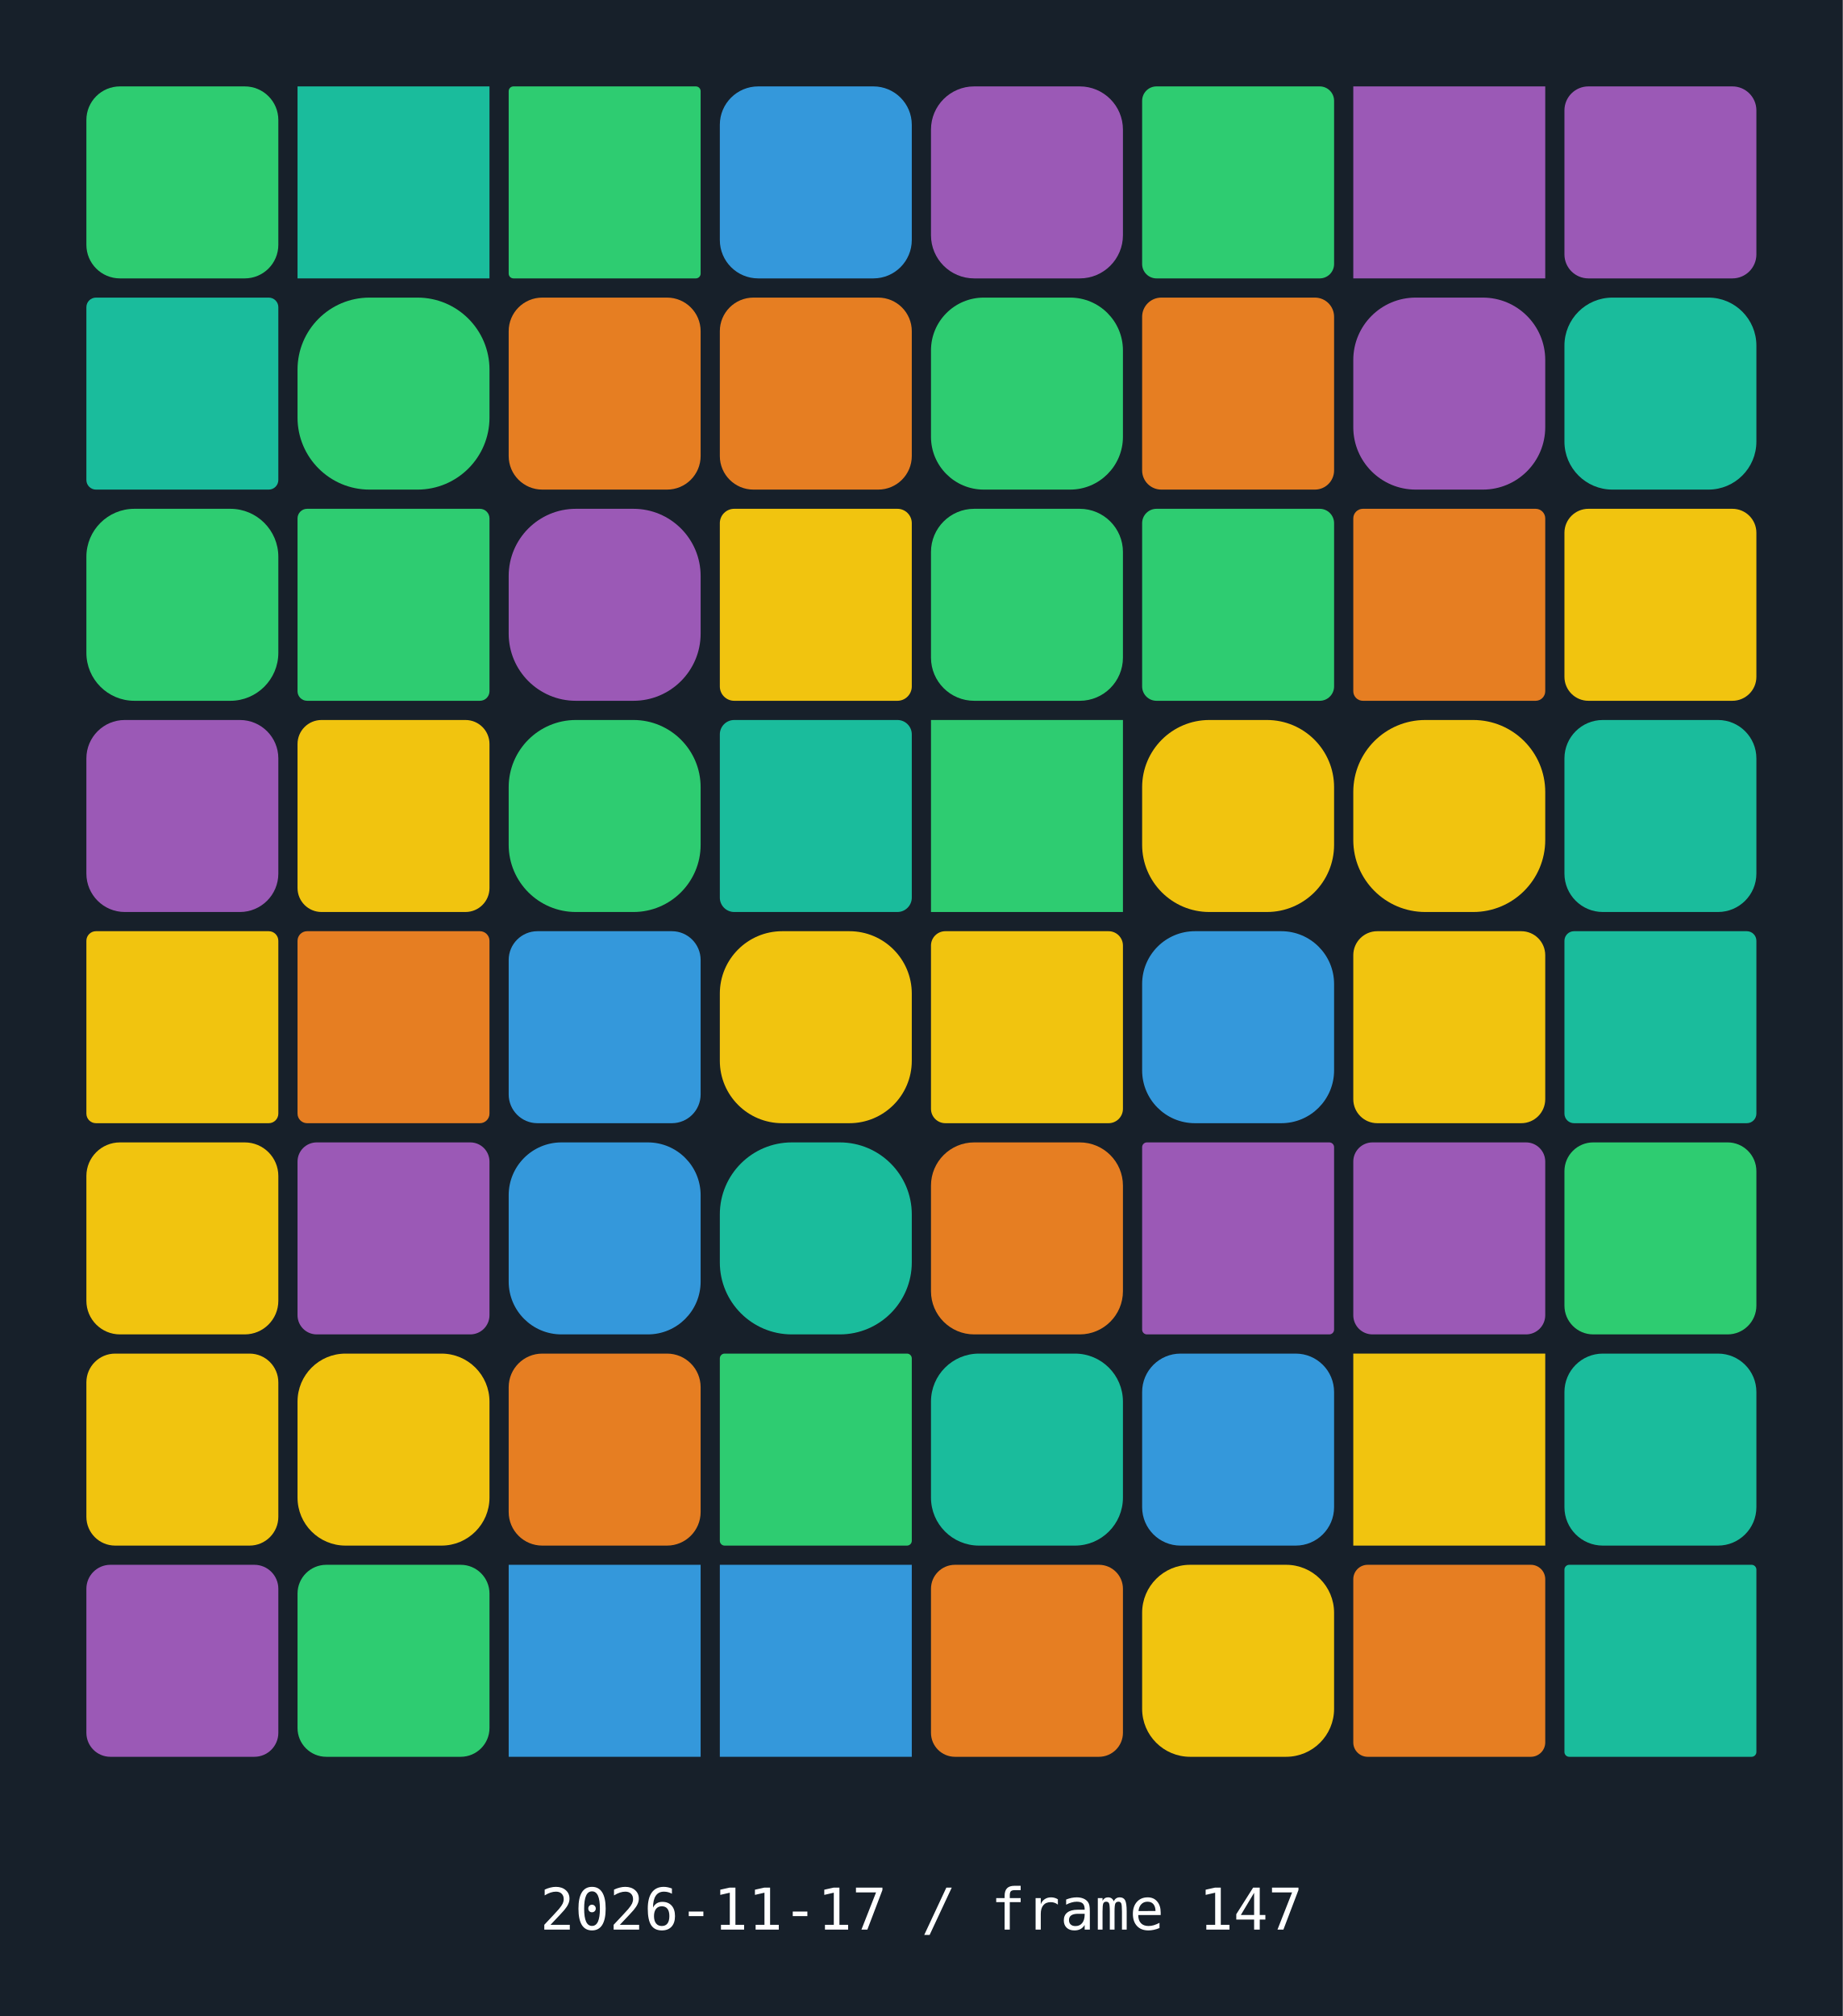
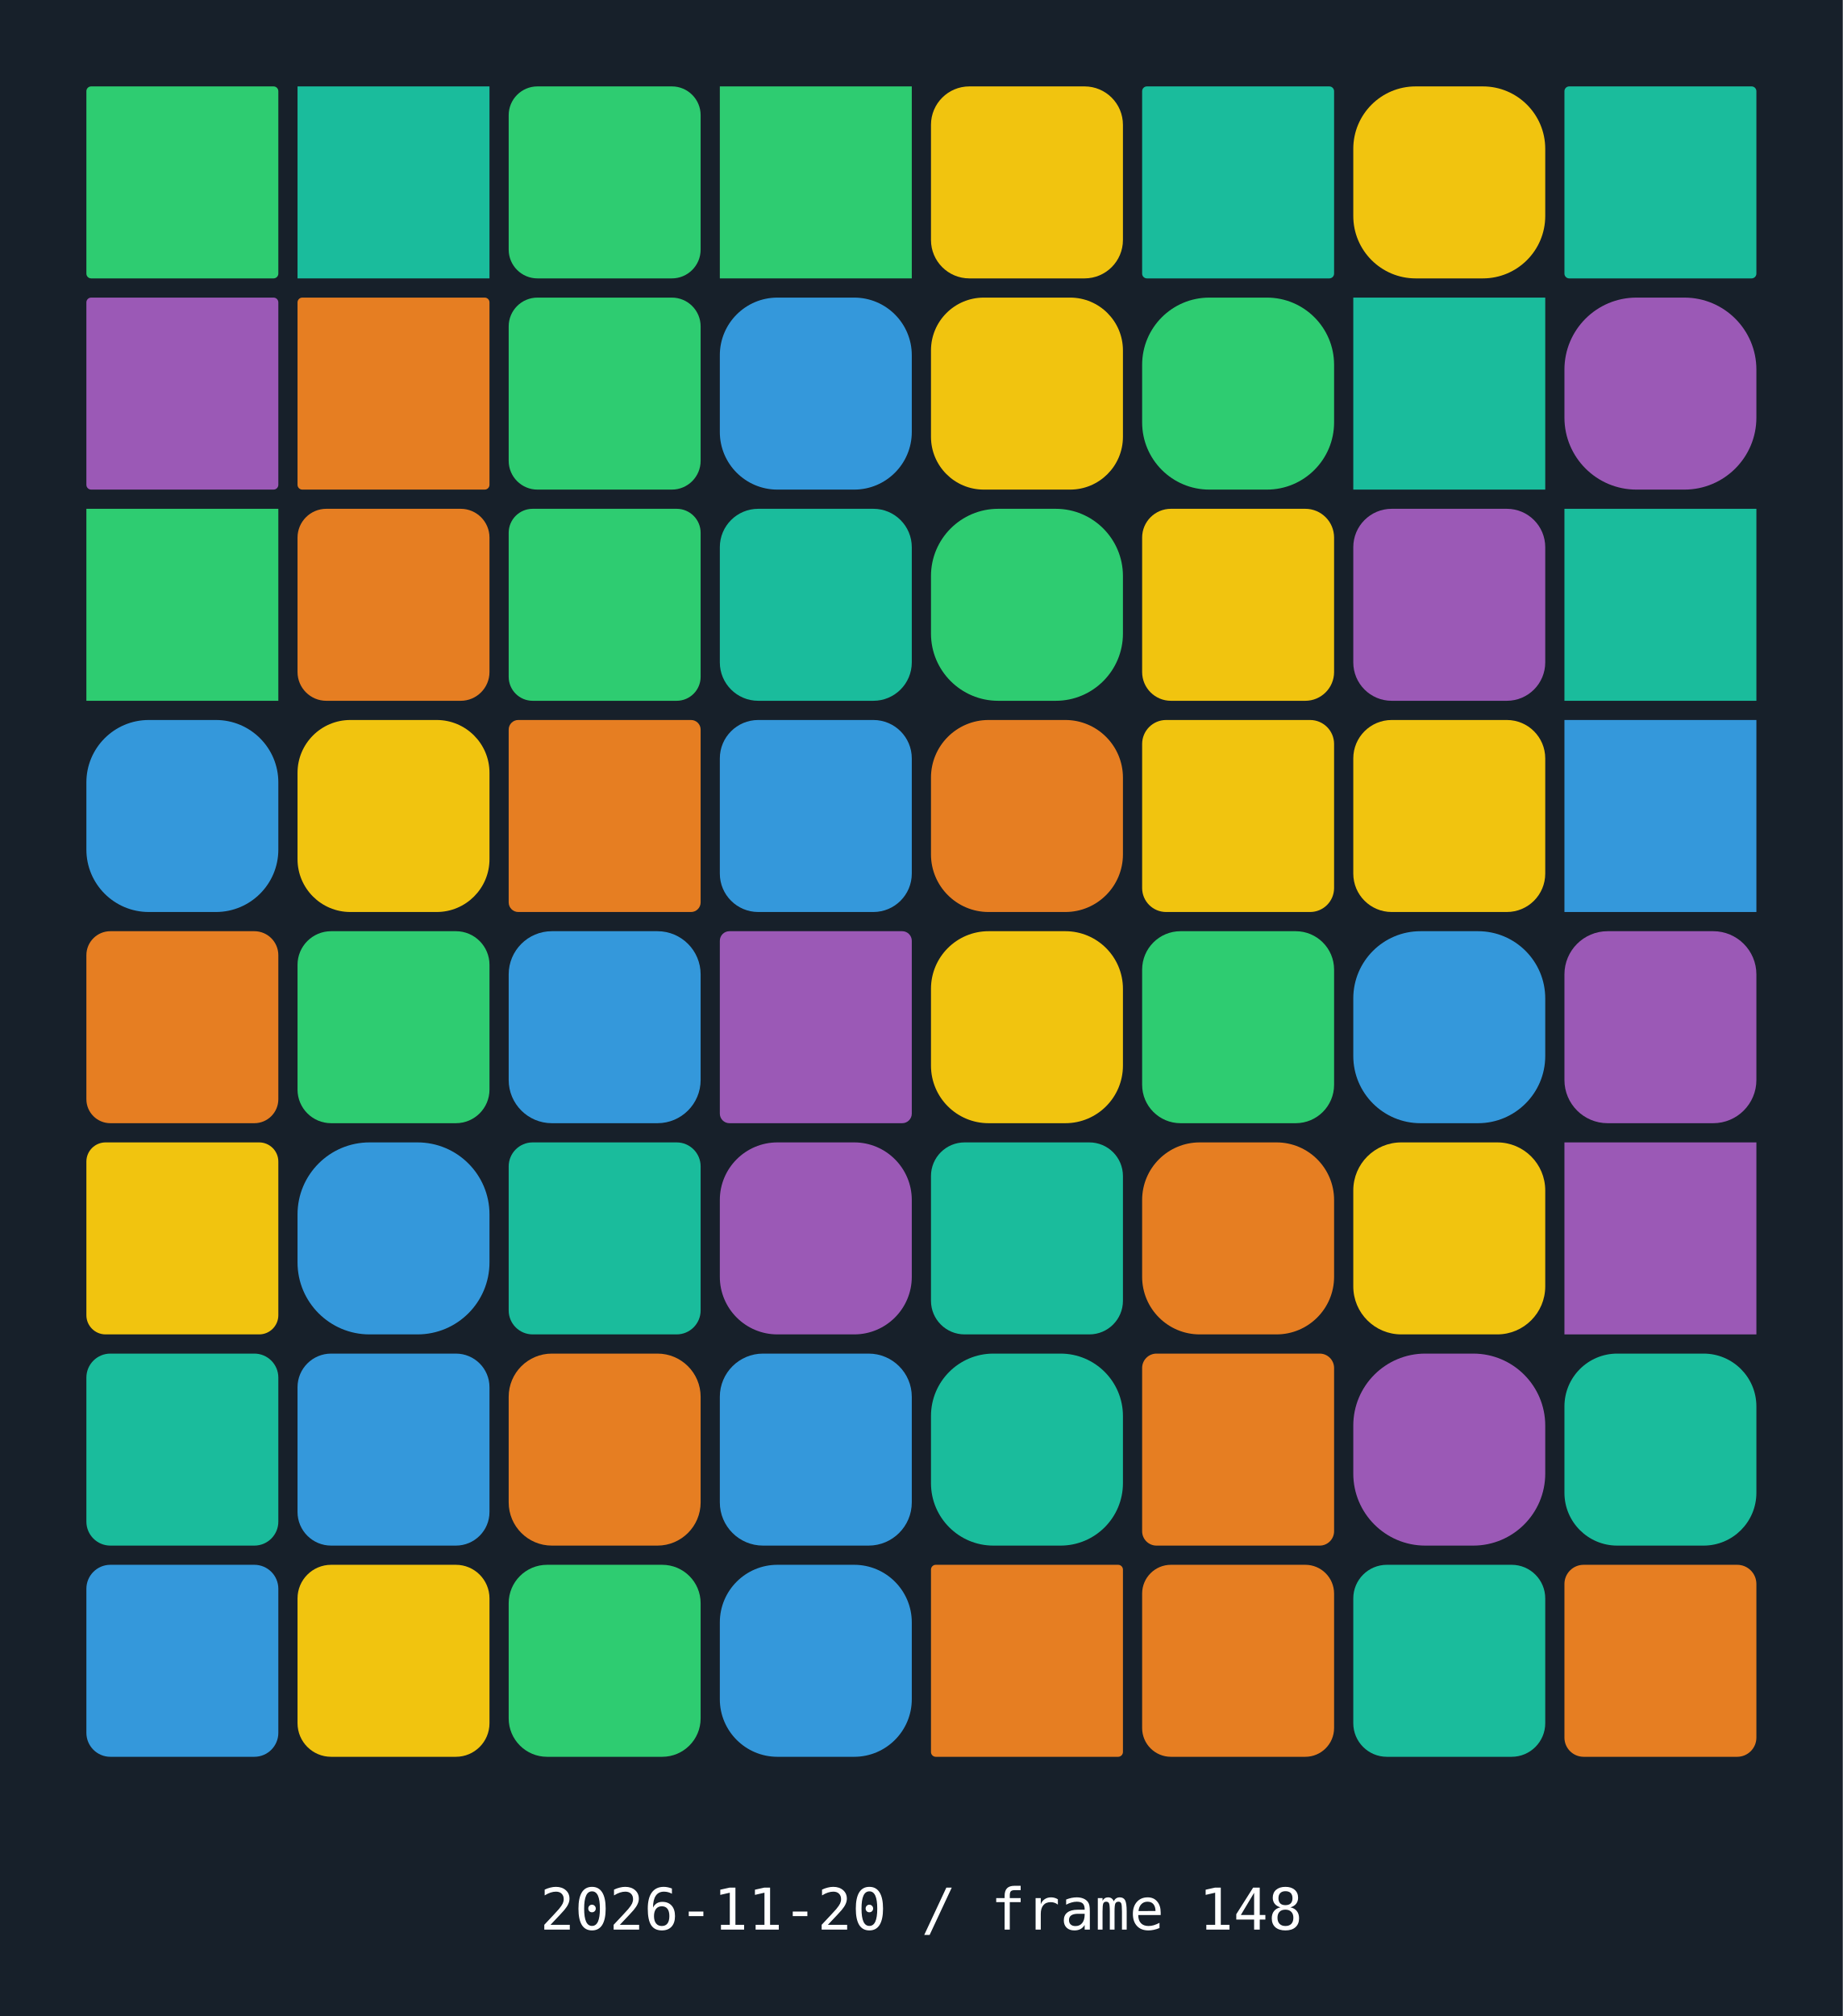
<svg xmlns="http://www.w3.org/2000/svg" width="384" height="420" viewBox="0 0 384 420">
  <rect width="384" height="420" fill="#17202a" />
-   <rect x="18" y="18" width="40" height="40" rx="7" fill="#2ecc71" />
+   <rect x="18" y="18" width="40" height="40" rx="1" fill="#2ecc71" />
  <rect x="62" y="18" width="40" height="40" rx="0" fill="#1abc9c" />
-   <rect x="106" y="18" width="40" height="40" rx="1" fill="#2ecc71" />
-   <rect x="150" y="18" width="40" height="40" rx="8" fill="#3498db" />
-   <rect x="194" y="18" width="40" height="40" rx="9" fill="#9b59b6" />
-   <rect x="238" y="18" width="40" height="40" rx="3" fill="#2ecc71" />
-   <rect x="282" y="18" width="40" height="40" rx="0" fill="#9b59b6" />
-   <rect x="326" y="18" width="40" height="40" rx="5" fill="#9b59b6" />
-   <rect x="18" y="62" width="40" height="40" rx="2" fill="#1abc9c" />
-   <rect x="62" y="62" width="40" height="40" rx="15" fill="#2ecc71" />
-   <rect x="106" y="62" width="40" height="40" rx="7" fill="#e67e22" />
-   <rect x="150" y="62" width="40" height="40" rx="7" fill="#e67e22" />
-   <rect x="194" y="62" width="40" height="40" rx="11" fill="#2ecc71" />
-   <rect x="238" y="62" width="40" height="40" rx="4" fill="#e67e22" />
-   <rect x="282" y="62" width="40" height="40" rx="13" fill="#9b59b6" />
-   <rect x="326" y="62" width="40" height="40" rx="10" fill="#1abc9c" />
-   <rect x="18" y="106" width="40" height="40" rx="10" fill="#2ecc71" />
-   <rect x="62" y="106" width="40" height="40" rx="2" fill="#2ecc71" />
-   <rect x="106" y="106" width="40" height="40" rx="14" fill="#9b59b6" />
-   <rect x="150" y="106" width="40" height="40" rx="3" fill="#f1c40f" />
-   <rect x="194" y="106" width="40" height="40" rx="9" fill="#2ecc71" />
-   <rect x="238" y="106" width="40" height="40" rx="3" fill="#2ecc71" />
-   <rect x="282" y="106" width="40" height="40" rx="2" fill="#e67e22" />
-   <rect x="326" y="106" width="40" height="40" rx="5" fill="#f1c40f" />
-   <rect x="18" y="150" width="40" height="40" rx="8" fill="#9b59b6" />
-   <rect x="62" y="150" width="40" height="40" rx="5" fill="#f1c40f" />
-   <rect x="106" y="150" width="40" height="40" rx="14" fill="#2ecc71" />
-   <rect x="150" y="150" width="40" height="40" rx="3" fill="#1abc9c" />
-   <rect x="194" y="150" width="40" height="40" rx="0" fill="#2ecc71" />
-   <rect x="238" y="150" width="40" height="40" rx="14" fill="#f1c40f" />
-   <rect x="282" y="150" width="40" height="40" rx="15" fill="#f1c40f" />
-   <rect x="326" y="150" width="40" height="40" rx="8" fill="#1abc9c" />
-   <rect x="18" y="194" width="40" height="40" rx="2" fill="#f1c40f" />
-   <rect x="62" y="194" width="40" height="40" rx="2" fill="#e67e22" />
-   <rect x="106" y="194" width="40" height="40" rx="6" fill="#3498db" />
-   <rect x="150" y="194" width="40" height="40" rx="13" fill="#f1c40f" />
-   <rect x="194" y="194" width="40" height="40" rx="3" fill="#f1c40f" />
-   <rect x="238" y="194" width="40" height="40" rx="11" fill="#3498db" />
-   <rect x="282" y="194" width="40" height="40" rx="5" fill="#f1c40f" />
-   <rect x="326" y="194" width="40" height="40" rx="2" fill="#1abc9c" />
-   <rect x="18" y="238" width="40" height="40" rx="7" fill="#f1c40f" />
-   <rect x="62" y="238" width="40" height="40" rx="4" fill="#9b59b6" />
-   <rect x="106" y="238" width="40" height="40" rx="11" fill="#3498db" />
-   <rect x="150" y="238" width="40" height="40" rx="15" fill="#1abc9c" />
-   <rect x="194" y="238" width="40" height="40" rx="9" fill="#e67e22" />
-   <rect x="238" y="238" width="40" height="40" rx="1" fill="#9b59b6" />
-   <rect x="282" y="238" width="40" height="40" rx="4" fill="#9b59b6" />
-   <rect x="326" y="238" width="40" height="40" rx="6" fill="#2ecc71" />
-   <rect x="18" y="282" width="40" height="40" rx="6" fill="#f1c40f" />
-   <rect x="62" y="282" width="40" height="40" rx="10" fill="#f1c40f" />
-   <rect x="106" y="282" width="40" height="40" rx="7" fill="#e67e22" />
-   <rect x="150" y="282" width="40" height="40" rx="1" fill="#2ecc71" />
-   <rect x="194" y="282" width="40" height="40" rx="10" fill="#1abc9c" />
-   <rect x="238" y="282" width="40" height="40" rx="8" fill="#3498db" />
-   <rect x="282" y="282" width="40" height="40" rx="0" fill="#f1c40f" />
-   <rect x="326" y="282" width="40" height="40" rx="8" fill="#1abc9c" />
-   <rect x="18" y="326" width="40" height="40" rx="5" fill="#9b59b6" />
-   <rect x="62" y="326" width="40" height="40" rx="6" fill="#2ecc71" />
-   <rect x="106" y="326" width="40" height="40" rx="0" fill="#3498db" />
-   <rect x="150" y="326" width="40" height="40" rx="0" fill="#3498db" />
-   <rect x="194" y="326" width="40" height="40" rx="5" fill="#e67e22" />
-   <rect x="238" y="326" width="40" height="40" rx="10" fill="#f1c40f" />
-   <rect x="282" y="326" width="40" height="40" rx="3" fill="#e67e22" />
-   <rect x="326" y="326" width="40" height="40" rx="1" fill="#1abc9c" />
-   <text x="192" y="402" text-anchor="middle" fill="#ffffff" font-family="monospace">2026-11-17 / frame 147</text>
+   <rect x="106" y="18" width="40" height="40" rx="6" fill="#2ecc71" />
+   <rect x="150" y="18" width="40" height="40" rx="0" fill="#2ecc71" />
+   <rect x="194" y="18" width="40" height="40" rx="8" fill="#f1c40f" />
+   <rect x="238" y="18" width="40" height="40" rx="1" fill="#1abc9c" />
+   <rect x="282" y="18" width="40" height="40" rx="13" fill="#f1c40f" />
+   <rect x="326" y="18" width="40" height="40" rx="1" fill="#1abc9c" />
+   <rect x="18" y="62" width="40" height="40" rx="1" fill="#9b59b6" />
+   <rect x="62" y="62" width="40" height="40" rx="1" fill="#e67e22" />
+   <rect x="106" y="62" width="40" height="40" rx="6" fill="#2ecc71" />
+   <rect x="150" y="62" width="40" height="40" rx="12" fill="#3498db" />
+   <rect x="194" y="62" width="40" height="40" rx="11" fill="#f1c40f" />
+   <rect x="238" y="62" width="40" height="40" rx="14" fill="#2ecc71" />
+   <rect x="282" y="62" width="40" height="40" rx="0" fill="#1abc9c" />
+   <rect x="326" y="62" width="40" height="40" rx="15" fill="#9b59b6" />
+   <rect x="18" y="106" width="40" height="40" rx="0" fill="#2ecc71" />
+   <rect x="62" y="106" width="40" height="40" rx="6" fill="#e67e22" />
+   <rect x="106" y="106" width="40" height="40" rx="5" fill="#2ecc71" />
+   <rect x="150" y="106" width="40" height="40" rx="8" fill="#1abc9c" />
+   <rect x="194" y="106" width="40" height="40" rx="14" fill="#2ecc71" />
+   <rect x="238" y="106" width="40" height="40" rx="6" fill="#f1c40f" />
+   <rect x="282" y="106" width="40" height="40" rx="8" fill="#9b59b6" />
+   <rect x="326" y="106" width="40" height="40" rx="0" fill="#1abc9c" />
+   <rect x="18" y="150" width="40" height="40" rx="13" fill="#3498db" />
+   <rect x="62" y="150" width="40" height="40" rx="11" fill="#f1c40f" />
+   <rect x="106" y="150" width="40" height="40" rx="2" fill="#e67e22" />
+   <rect x="150" y="150" width="40" height="40" rx="8" fill="#3498db" />
+   <rect x="194" y="150" width="40" height="40" rx="12" fill="#e67e22" />
+   <rect x="238" y="150" width="40" height="40" rx="5" fill="#f1c40f" />
+   <rect x="282" y="150" width="40" height="40" rx="8" fill="#f1c40f" />
+   <rect x="326" y="150" width="40" height="40" rx="0" fill="#3498db" />
+   <rect x="18" y="194" width="40" height="40" rx="5" fill="#e67e22" />
+   <rect x="62" y="194" width="40" height="40" rx="7" fill="#2ecc71" />
+   <rect x="106" y="194" width="40" height="40" rx="9" fill="#3498db" />
+   <rect x="150" y="194" width="40" height="40" rx="2" fill="#9b59b6" />
+   <rect x="194" y="194" width="40" height="40" rx="12" fill="#f1c40f" />
+   <rect x="238" y="194" width="40" height="40" rx="8" fill="#2ecc71" />
+   <rect x="282" y="194" width="40" height="40" rx="14" fill="#3498db" />
+   <rect x="326" y="194" width="40" height="40" rx="9" fill="#9b59b6" />
+   <rect x="18" y="238" width="40" height="40" rx="4" fill="#f1c40f" />
+   <rect x="62" y="238" width="40" height="40" rx="15" fill="#3498db" />
+   <rect x="106" y="238" width="40" height="40" rx="5" fill="#1abc9c" />
+   <rect x="150" y="238" width="40" height="40" rx="12" fill="#9b59b6" />
+   <rect x="194" y="238" width="40" height="40" rx="7" fill="#1abc9c" />
+   <rect x="238" y="238" width="40" height="40" rx="12" fill="#e67e22" />
+   <rect x="282" y="238" width="40" height="40" rx="10" fill="#f1c40f" />
+   <rect x="326" y="238" width="40" height="40" rx="0" fill="#9b59b6" />
+   <rect x="18" y="282" width="40" height="40" rx="5" fill="#1abc9c" />
+   <rect x="62" y="282" width="40" height="40" rx="7" fill="#3498db" />
+   <rect x="106" y="282" width="40" height="40" rx="9" fill="#e67e22" />
+   <rect x="150" y="282" width="40" height="40" rx="9" fill="#3498db" />
+   <rect x="194" y="282" width="40" height="40" rx="13" fill="#1abc9c" />
+   <rect x="238" y="282" width="40" height="40" rx="3" fill="#e67e22" />
+   <rect x="282" y="282" width="40" height="40" rx="15" fill="#9b59b6" />
+   <rect x="326" y="282" width="40" height="40" rx="11" fill="#1abc9c" />
+   <rect x="18" y="326" width="40" height="40" rx="5" fill="#3498db" />
+   <rect x="62" y="326" width="40" height="40" rx="7" fill="#f1c40f" />
+   <rect x="106" y="326" width="40" height="40" rx="8" fill="#2ecc71" />
+   <rect x="150" y="326" width="40" height="40" rx="12" fill="#3498db" />
+   <rect x="194" y="326" width="40" height="40" rx="1" fill="#e67e22" />
+   <rect x="238" y="326" width="40" height="40" rx="6" fill="#e67e22" />
+   <rect x="282" y="326" width="40" height="40" rx="7" fill="#1abc9c" />
+   <rect x="326" y="326" width="40" height="40" rx="4" fill="#e67e22" />
+   <text x="192" y="402" text-anchor="middle" fill="#ffffff" font-family="monospace">2026-11-20 / frame 148</text>
</svg>
